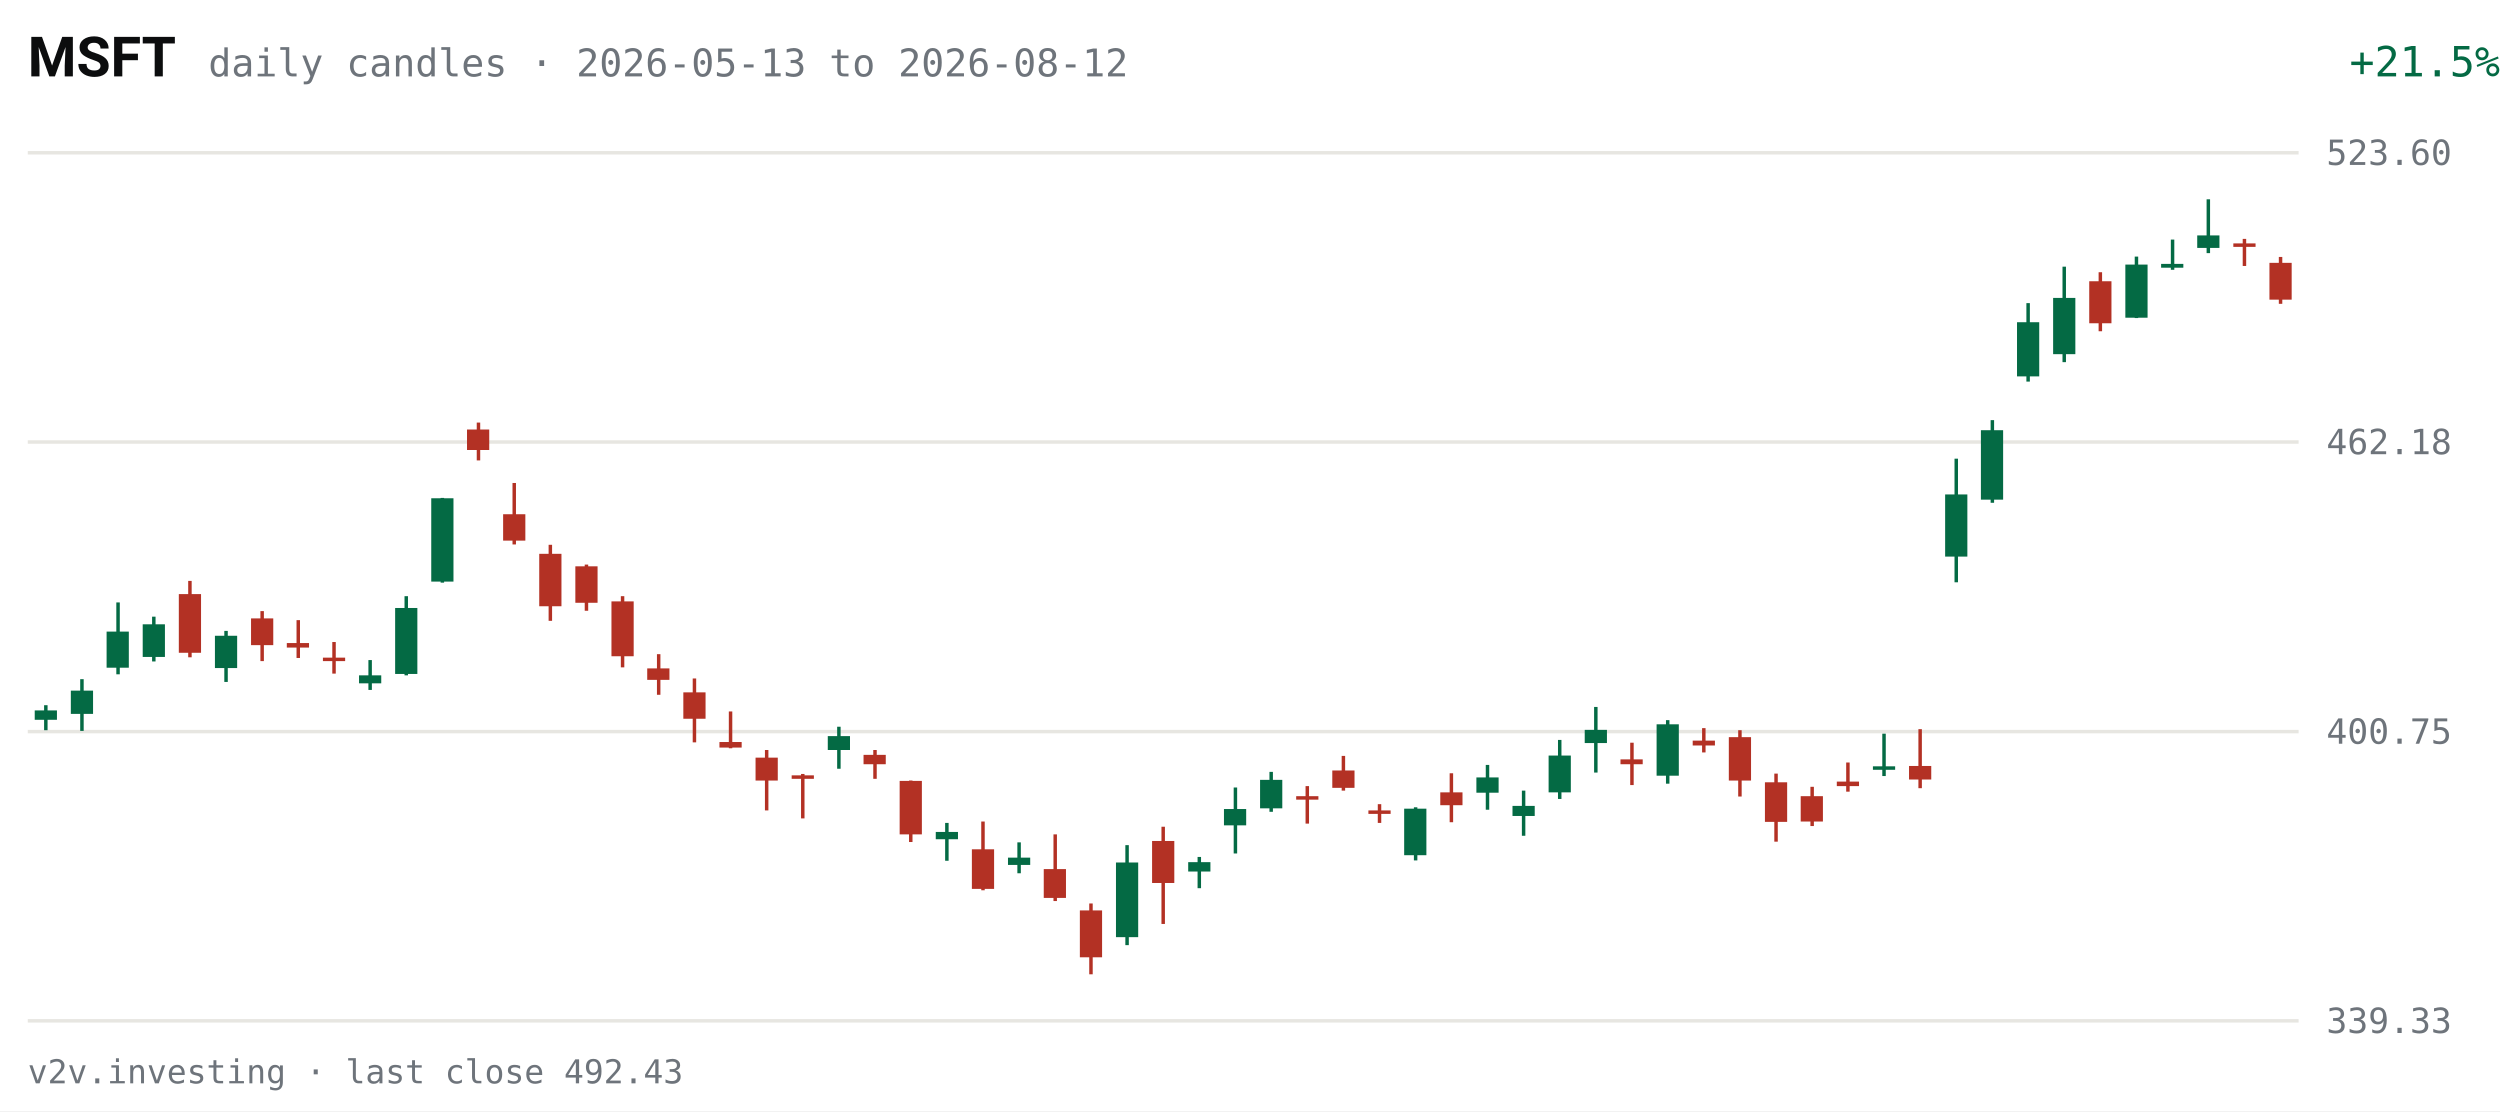
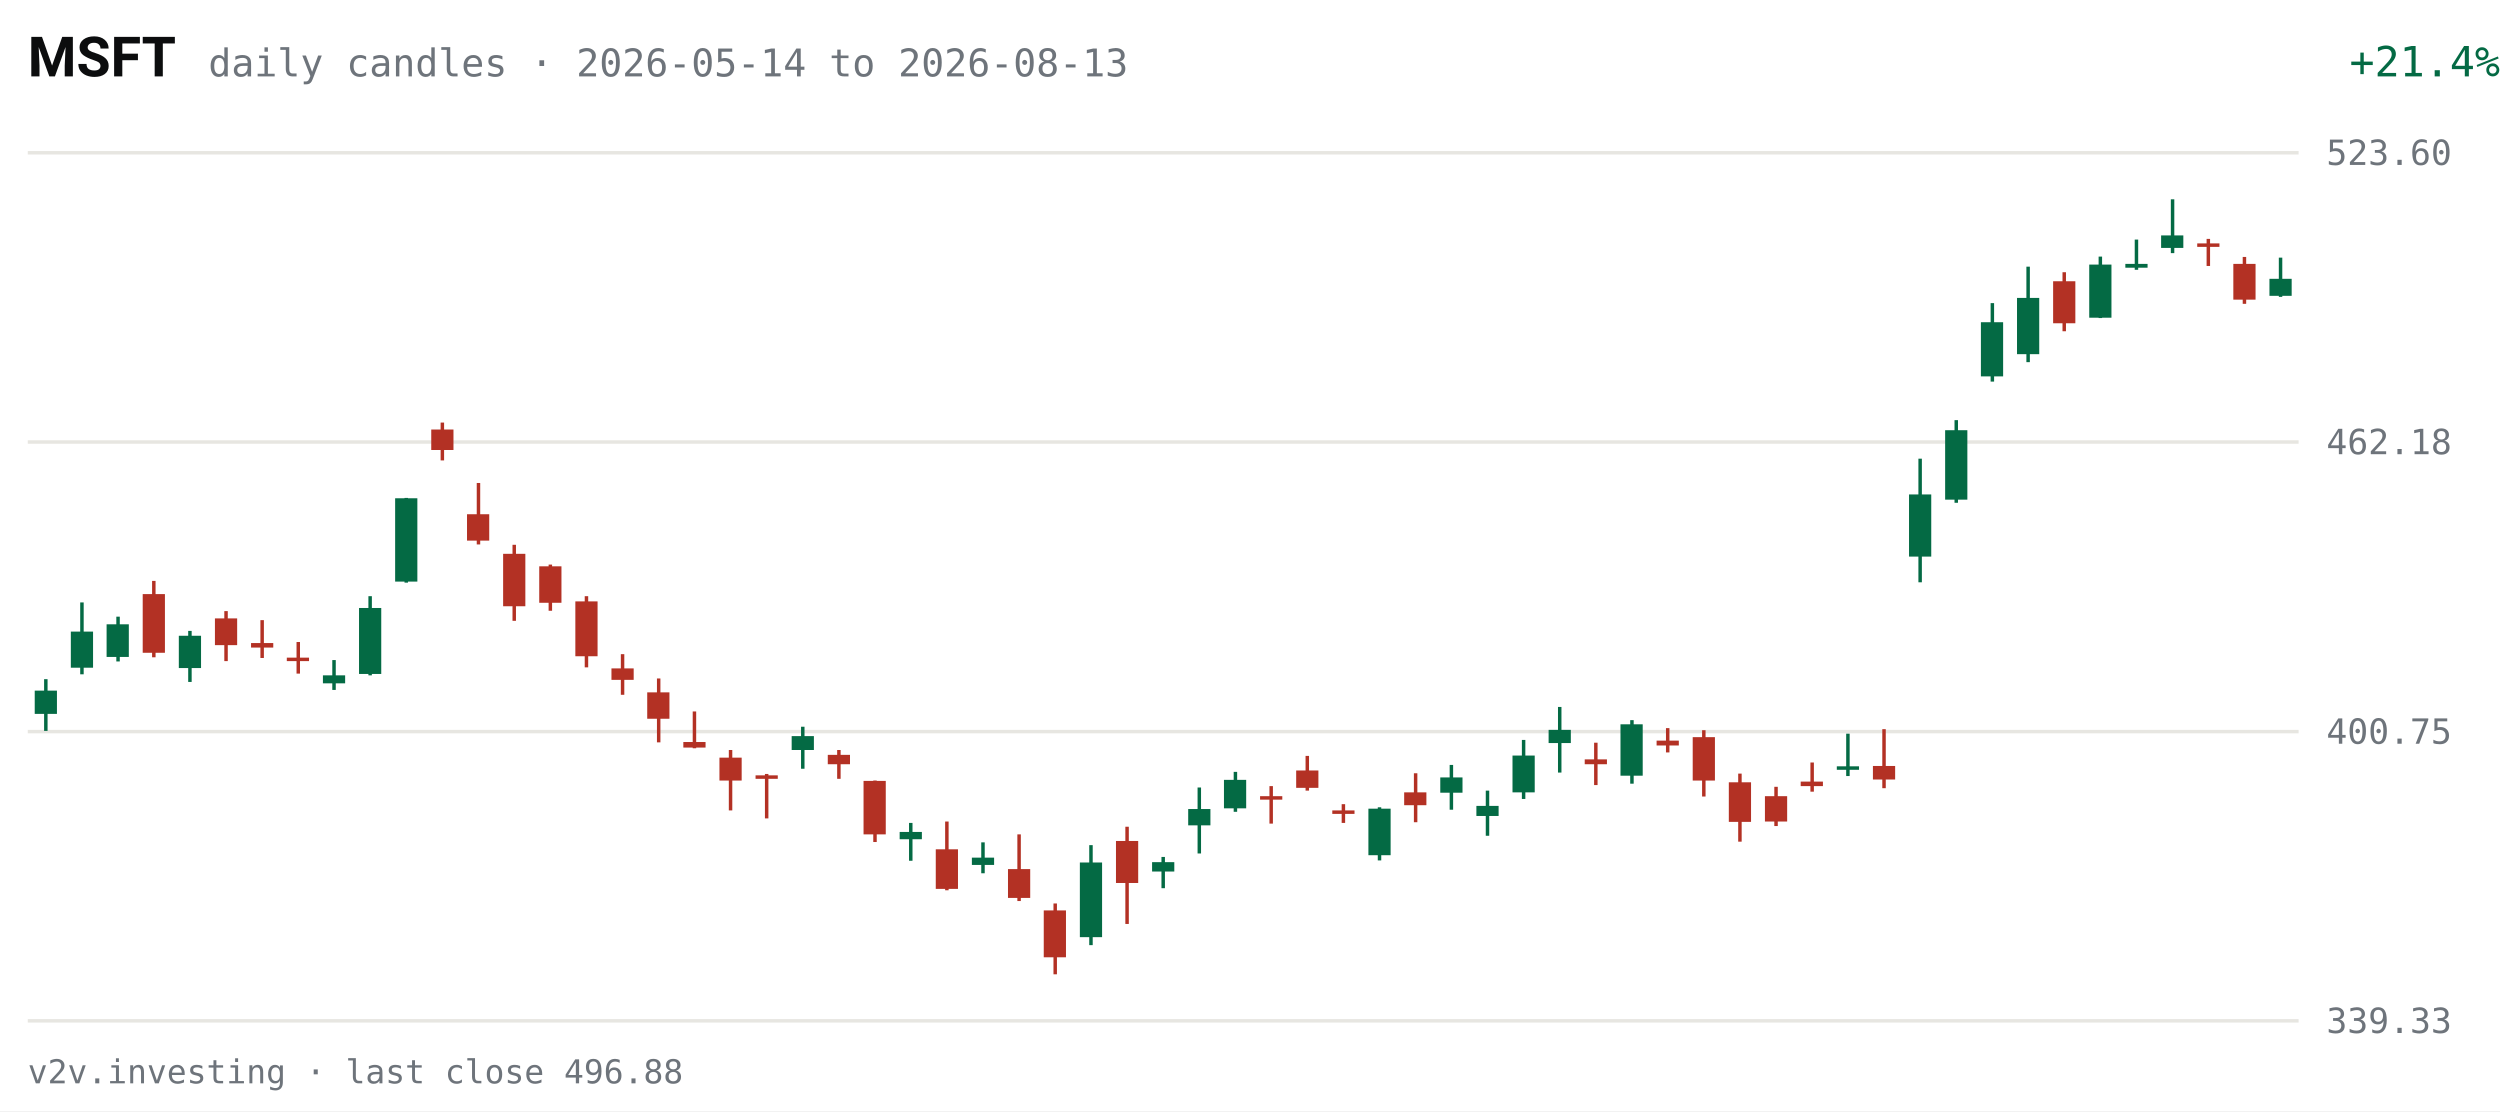
<svg xmlns="http://www.w3.org/2000/svg" viewBox="0 0 720 320" width="720" height="320" role="img" aria-label="MSFT daily candles, last 63 sessions">
  <rect width="720" height="320" fill="#FFFFFF" />
  <text x="8" y="22" fill="#0C0D0E" font-size="16" font-weight="600" font-family="system-ui,-apple-system,Segoe UI,Roboto,sans-serif">MSFT</text>
-   <text x="60" y="22" fill="#6E747B" font-size="11" font-family="ui-monospace,SFMono-Regular,Menlo,Consolas,monospace">daily candles · 2026-05-13 to 2026-08-12</text>
-   <text x="670" y="22" fill="#046A44" font-size="12" text-anchor="end" font-family="ui-monospace,SFMono-Regular,Menlo,Consolas,monospace" transform="translate(50,0)">+21.5%</text>
+   <text x="60" y="22" fill="#6E747B" font-size="11" font-family="ui-monospace,SFMono-Regular,Menlo,Consolas,monospace">daily candles · 2026-05-14 to 2026-08-13</text>
+   <text x="670" y="22" fill="#046A44" font-size="12" text-anchor="end" font-family="ui-monospace,SFMono-Regular,Menlo,Consolas,monospace" transform="translate(50,0)">+21.4%</text>
  <g font-family="ui-monospace,SFMono-Regular,Menlo,Consolas,monospace">
    <line x1="8" y1="294.0" x2="662" y2="294.0" stroke="#E7E6E1" stroke-width="1" />
    <text x="670" y="297.5" fill="#6E747B" font-size="10">339.33</text>
    <line x1="8" y1="210.7" x2="662" y2="210.7" stroke="#E7E6E1" stroke-width="1" />
    <text x="670" y="214.2" fill="#6E747B" font-size="10">400.75</text>
    <line x1="8" y1="127.3" x2="662" y2="127.3" stroke="#E7E6E1" stroke-width="1" />
    <text x="670" y="130.8" fill="#6E747B" font-size="10">462.18</text>
    <line x1="8" y1="44.0" x2="662" y2="44.0" stroke="#E7E6E1" stroke-width="1" />
    <text x="670" y="47.5" fill="#6E747B" font-size="10">523.60</text>
-     <line x1="13.2" y1="203.1" x2="13.2" y2="210.3" stroke="#046A44" stroke-width="1" />
-     <rect x="10.0" y="204.6" width="6.4" height="2.7" fill="#046A44" />
-     <line x1="23.6" y1="195.6" x2="23.6" y2="210.5" stroke="#046A44" stroke-width="1" />
-     <rect x="20.4" y="198.9" width="6.4" height="6.7" fill="#046A44" />
-     <line x1="34.0" y1="173.5" x2="34.0" y2="194.2" stroke="#046A44" stroke-width="1" />
-     <rect x="30.7" y="181.9" width="6.4" height="10.4" fill="#046A44" />
-     <line x1="44.3" y1="177.6" x2="44.3" y2="190.5" stroke="#046A44" stroke-width="1" />
-     <rect x="41.1" y="179.8" width="6.4" height="9.4" fill="#046A44" />
-     <line x1="54.7" y1="167.3" x2="54.7" y2="189.3" stroke="#B33124" stroke-width="1" />
-     <rect x="51.5" y="171.1" width="6.4" height="16.9" fill="#B33124" />
-     <line x1="65.1" y1="181.7" x2="65.1" y2="196.4" stroke="#046A44" stroke-width="1" />
-     <rect x="61.9" y="183.1" width="6.4" height="9.3" fill="#046A44" />
-     <line x1="75.5" y1="176.0" x2="75.5" y2="190.4" stroke="#B33124" stroke-width="1" />
-     <rect x="72.3" y="178.1" width="6.4" height="7.7" fill="#B33124" />
-     <line x1="85.9" y1="178.6" x2="85.9" y2="189.5" stroke="#B33124" stroke-width="1" />
-     <rect x="82.6" y="185.2" width="6.4" height="1.3" fill="#B33124" />
-     <line x1="96.2" y1="184.9" x2="96.2" y2="194.0" stroke="#B33124" stroke-width="1" />
-     <rect x="93.0" y="189.4" width="6.4" height="1.0" fill="#B33124" />
-     <line x1="106.6" y1="190.1" x2="106.6" y2="198.7" stroke="#046A44" stroke-width="1" />
-     <rect x="103.4" y="194.5" width="6.4" height="2.3" fill="#046A44" />
-     <line x1="117.0" y1="171.7" x2="117.0" y2="194.5" stroke="#046A44" stroke-width="1" />
-     <rect x="113.8" y="175.1" width="6.4" height="19.0" fill="#046A44" />
-     <line x1="127.4" y1="143.4" x2="127.4" y2="167.8" stroke="#046A44" stroke-width="1" />
-     <rect x="124.2" y="143.5" width="6.4" height="24.0" fill="#046A44" />
-     <line x1="137.8" y1="121.7" x2="137.8" y2="132.6" stroke="#B33124" stroke-width="1" />
-     <rect x="134.5" y="123.7" width="6.4" height="5.9" fill="#B33124" />
-     <line x1="148.1" y1="139.1" x2="148.1" y2="156.8" stroke="#B33124" stroke-width="1" />
-     <rect x="144.9" y="148.1" width="6.4" height="7.6" fill="#B33124" />
-     <line x1="158.5" y1="156.9" x2="158.5" y2="178.8" stroke="#B33124" stroke-width="1" />
-     <rect x="155.3" y="159.5" width="6.4" height="15.1" fill="#B33124" />
-     <line x1="168.9" y1="162.6" x2="168.9" y2="175.9" stroke="#B33124" stroke-width="1" />
-     <rect x="165.7" y="163.1" width="6.4" height="10.5" fill="#B33124" />
-     <line x1="179.3" y1="171.7" x2="179.3" y2="192.2" stroke="#B33124" stroke-width="1" />
-     <rect x="176.1" y="173.2" width="6.4" height="15.8" fill="#B33124" />
-     <line x1="189.7" y1="188.4" x2="189.7" y2="200.1" stroke="#B33124" stroke-width="1" />
-     <rect x="186.4" y="192.5" width="6.4" height="3.3" fill="#B33124" />
-     <line x1="200.0" y1="195.4" x2="200.0" y2="213.8" stroke="#B33124" stroke-width="1" />
-     <rect x="196.8" y="199.4" width="6.4" height="7.6" fill="#B33124" />
-     <line x1="210.4" y1="204.9" x2="210.4" y2="215.5" stroke="#B33124" stroke-width="1" />
-     <rect x="207.2" y="213.7" width="6.4" height="1.6" fill="#B33124" />
-     <line x1="220.8" y1="216.0" x2="220.8" y2="233.4" stroke="#B33124" stroke-width="1" />
-     <rect x="217.6" y="218.2" width="6.4" height="6.6" fill="#B33124" />
-     <line x1="231.2" y1="222.9" x2="231.2" y2="235.7" stroke="#B33124" stroke-width="1" />
-     <rect x="228.0" y="223.3" width="6.4" height="1.0" fill="#B33124" />
-     <line x1="241.6" y1="209.3" x2="241.6" y2="221.4" stroke="#046A44" stroke-width="1" />
-     <rect x="238.4" y="212.0" width="6.4" height="4.0" fill="#046A44" />
-     <line x1="252.0" y1="216.0" x2="252.0" y2="224.3" stroke="#B33124" stroke-width="1" />
-     <rect x="248.7" y="217.4" width="6.4" height="2.7" fill="#B33124" />
-     <line x1="262.3" y1="224.8" x2="262.3" y2="242.5" stroke="#B33124" stroke-width="1" />
-     <rect x="259.1" y="224.9" width="6.4" height="15.4" fill="#B33124" />
-     <line x1="272.7" y1="237.0" x2="272.7" y2="247.9" stroke="#046A44" stroke-width="1" />
-     <rect x="269.5" y="239.6" width="6.4" height="2.1" fill="#046A44" />
-     <line x1="283.1" y1="236.6" x2="283.1" y2="256.4" stroke="#B33124" stroke-width="1" />
-     <rect x="279.9" y="244.6" width="6.4" height="11.4" fill="#B33124" />
-     <line x1="293.5" y1="242.6" x2="293.5" y2="251.5" stroke="#046A44" stroke-width="1" />
-     <rect x="290.3" y="247.0" width="6.4" height="2.1" fill="#046A44" />
-     <line x1="303.9" y1="240.3" x2="303.9" y2="259.5" stroke="#B33124" stroke-width="1" />
-     <rect x="300.6" y="250.3" width="6.4" height="8.3" fill="#B33124" />
-     <line x1="314.2" y1="260.2" x2="314.2" y2="280.6" stroke="#B33124" stroke-width="1" />
-     <rect x="311.0" y="262.2" width="6.4" height="13.5" fill="#B33124" />
-     <line x1="324.6" y1="243.4" x2="324.6" y2="272.2" stroke="#046A44" stroke-width="1" />
-     <rect x="321.4" y="248.4" width="6.4" height="21.5" fill="#046A44" />
-     <line x1="335.0" y1="238.1" x2="335.0" y2="266.1" stroke="#B33124" stroke-width="1" />
-     <rect x="331.8" y="242.2" width="6.4" height="12.1" fill="#B33124" />
-     <line x1="345.4" y1="246.8" x2="345.4" y2="255.8" stroke="#046A44" stroke-width="1" />
-     <rect x="342.2" y="248.3" width="6.4" height="2.7" fill="#046A44" />
-     <line x1="355.8" y1="226.8" x2="355.8" y2="245.8" stroke="#046A44" stroke-width="1" />
-     <rect x="352.5" y="233.0" width="6.4" height="4.7" fill="#046A44" />
-     <line x1="366.1" y1="222.3" x2="366.1" y2="233.8" stroke="#046A44" stroke-width="1" />
-     <rect x="362.9" y="224.6" width="6.4" height="8.2" fill="#046A44" />
-     <line x1="376.5" y1="226.4" x2="376.5" y2="237.2" stroke="#B33124" stroke-width="1" />
-     <rect x="373.3" y="229.3" width="6.4" height="1.0" fill="#B33124" />
-     <line x1="386.9" y1="217.7" x2="386.9" y2="227.7" stroke="#B33124" stroke-width="1" />
-     <rect x="383.7" y="221.9" width="6.4" height="5.0" fill="#B33124" />
-     <line x1="397.3" y1="231.6" x2="397.3" y2="237.0" stroke="#B33124" stroke-width="1" />
-     <rect x="394.1" y="233.4" width="6.4" height="1.0" fill="#B33124" />
-     <line x1="407.7" y1="232.5" x2="407.7" y2="247.8" stroke="#046A44" stroke-width="1" />
-     <rect x="404.4" y="232.9" width="6.4" height="13.4" fill="#046A44" />
-     <line x1="418.0" y1="222.7" x2="418.0" y2="236.8" stroke="#B33124" stroke-width="1" />
-     <rect x="414.8" y="228.2" width="6.4" height="3.7" fill="#B33124" />
-     <line x1="428.4" y1="220.3" x2="428.4" y2="233.2" stroke="#046A44" stroke-width="1" />
-     <rect x="425.2" y="223.9" width="6.4" height="4.4" fill="#046A44" />
-     <line x1="438.8" y1="227.7" x2="438.8" y2="240.7" stroke="#046A44" stroke-width="1" />
-     <rect x="435.6" y="232.1" width="6.4" height="2.9" fill="#046A44" />
-     <line x1="449.2" y1="213.1" x2="449.2" y2="230.1" stroke="#046A44" stroke-width="1" />
-     <rect x="446.0" y="217.6" width="6.4" height="10.6" fill="#046A44" />
-     <line x1="459.6" y1="203.6" x2="459.6" y2="222.5" stroke="#046A44" stroke-width="1" />
-     <rect x="456.4" y="210.2" width="6.4" height="3.8" fill="#046A44" />
-     <line x1="470.0" y1="213.9" x2="470.0" y2="226.1" stroke="#B33124" stroke-width="1" />
-     <rect x="466.7" y="218.7" width="6.4" height="1.4" fill="#B33124" />
-     <line x1="480.3" y1="207.4" x2="480.3" y2="225.7" stroke="#046A44" stroke-width="1" />
-     <rect x="477.1" y="208.6" width="6.4" height="14.8" fill="#046A44" />
-     <line x1="490.7" y1="209.7" x2="490.7" y2="216.7" stroke="#B33124" stroke-width="1" />
-     <rect x="487.5" y="213.3" width="6.4" height="1.4" fill="#B33124" />
-     <line x1="501.1" y1="210.3" x2="501.1" y2="229.4" stroke="#B33124" stroke-width="1" />
-     <rect x="497.9" y="212.3" width="6.4" height="12.5" fill="#B33124" />
-     <line x1="511.5" y1="222.8" x2="511.5" y2="242.4" stroke="#B33124" stroke-width="1" />
-     <rect x="508.3" y="225.3" width="6.4" height="11.4" fill="#B33124" />
-     <line x1="521.9" y1="226.6" x2="521.9" y2="237.9" stroke="#B33124" stroke-width="1" />
-     <rect x="518.6" y="229.3" width="6.4" height="7.3" fill="#B33124" />
-     <line x1="532.2" y1="219.6" x2="532.2" y2="228.0" stroke="#B33124" stroke-width="1" />
-     <rect x="529.0" y="225.1" width="6.4" height="1.3" fill="#B33124" />
-     <line x1="542.6" y1="211.3" x2="542.6" y2="223.5" stroke="#046A44" stroke-width="1" />
-     <rect x="539.4" y="220.7" width="6.4" height="1.0" fill="#046A44" />
-     <line x1="553.0" y1="210.0" x2="553.0" y2="227.0" stroke="#B33124" stroke-width="1" />
-     <rect x="549.8" y="220.6" width="6.4" height="3.9" fill="#B33124" />
-     <line x1="563.4" y1="132.1" x2="563.4" y2="167.7" stroke="#046A44" stroke-width="1" />
-     <rect x="560.2" y="142.4" width="6.4" height="17.9" fill="#046A44" />
-     <line x1="573.8" y1="121.0" x2="573.8" y2="144.8" stroke="#046A44" stroke-width="1" />
-     <rect x="570.5" y="123.9" width="6.4" height="20.0" fill="#046A44" />
-     <line x1="584.1" y1="87.3" x2="584.1" y2="109.9" stroke="#046A44" stroke-width="1" />
-     <rect x="580.9" y="92.8" width="6.4" height="15.6" fill="#046A44" />
-     <line x1="594.5" y1="76.8" x2="594.5" y2="104.3" stroke="#046A44" stroke-width="1" />
-     <rect x="591.3" y="85.8" width="6.4" height="16.2" fill="#046A44" />
-     <line x1="604.9" y1="78.4" x2="604.9" y2="95.4" stroke="#B33124" stroke-width="1" />
-     <rect x="601.7" y="81.0" width="6.4" height="12.1" fill="#B33124" />
-     <line x1="615.3" y1="73.9" x2="615.3" y2="91.6" stroke="#046A44" stroke-width="1" />
-     <rect x="612.1" y="76.2" width="6.4" height="15.3" fill="#046A44" />
-     <line x1="625.7" y1="69.0" x2="625.7" y2="77.7" stroke="#046A44" stroke-width="1" />
-     <rect x="622.4" y="76.0" width="6.4" height="1.1" fill="#046A44" />
-     <line x1="636.0" y1="57.4" x2="636.0" y2="72.9" stroke="#046A44" stroke-width="1" />
-     <rect x="632.8" y="67.8" width="6.4" height="3.6" fill="#046A44" />
-     <line x1="646.4" y1="68.8" x2="646.4" y2="76.6" stroke="#B33124" stroke-width="1" />
-     <rect x="643.2" y="70.1" width="6.4" height="1.0" fill="#B33124" />
-     <line x1="656.8" y1="74.0" x2="656.8" y2="87.5" stroke="#B33124" stroke-width="1" />
-     <rect x="653.6" y="75.7" width="6.4" height="10.6" fill="#B33124" />
+     <line x1="13.2" y1="195.6" x2="13.2" y2="210.5" stroke="#046A44" stroke-width="1" />
+     <rect x="10.0" y="198.9" width="6.4" height="6.7" fill="#046A44" />
+     <line x1="23.6" y1="173.5" x2="23.6" y2="194.2" stroke="#046A44" stroke-width="1" />
+     <rect x="20.4" y="181.9" width="6.4" height="10.4" fill="#046A44" />
+     <line x1="34.0" y1="177.6" x2="34.0" y2="190.5" stroke="#046A44" stroke-width="1" />
+     <rect x="30.7" y="179.8" width="6.4" height="9.4" fill="#046A44" />
+     <line x1="44.3" y1="167.3" x2="44.3" y2="189.3" stroke="#B33124" stroke-width="1" />
+     <rect x="41.1" y="171.1" width="6.4" height="16.9" fill="#B33124" />
+     <line x1="54.7" y1="181.7" x2="54.7" y2="196.4" stroke="#046A44" stroke-width="1" />
+     <rect x="51.5" y="183.1" width="6.4" height="9.3" fill="#046A44" />
+     <line x1="65.1" y1="176.0" x2="65.1" y2="190.4" stroke="#B33124" stroke-width="1" />
+     <rect x="61.9" y="178.1" width="6.4" height="7.7" fill="#B33124" />
+     <line x1="75.5" y1="178.6" x2="75.5" y2="189.5" stroke="#B33124" stroke-width="1" />
+     <rect x="72.3" y="185.2" width="6.4" height="1.3" fill="#B33124" />
+     <line x1="85.9" y1="184.9" x2="85.9" y2="194.0" stroke="#B33124" stroke-width="1" />
+     <rect x="82.6" y="189.4" width="6.4" height="1.0" fill="#B33124" />
+     <line x1="96.2" y1="190.1" x2="96.2" y2="198.7" stroke="#046A44" stroke-width="1" />
+     <rect x="93.0" y="194.5" width="6.4" height="2.3" fill="#046A44" />
+     <line x1="106.6" y1="171.7" x2="106.6" y2="194.5" stroke="#046A44" stroke-width="1" />
+     <rect x="103.4" y="175.1" width="6.4" height="19.0" fill="#046A44" />
+     <line x1="117.0" y1="143.4" x2="117.0" y2="167.8" stroke="#046A44" stroke-width="1" />
+     <rect x="113.8" y="143.5" width="6.4" height="24.0" fill="#046A44" />
+     <line x1="127.4" y1="121.7" x2="127.4" y2="132.6" stroke="#B33124" stroke-width="1" />
+     <rect x="124.2" y="123.7" width="6.4" height="5.9" fill="#B33124" />
+     <line x1="137.8" y1="139.1" x2="137.8" y2="156.8" stroke="#B33124" stroke-width="1" />
+     <rect x="134.5" y="148.1" width="6.4" height="7.6" fill="#B33124" />
+     <line x1="148.1" y1="156.9" x2="148.1" y2="178.8" stroke="#B33124" stroke-width="1" />
+     <rect x="144.9" y="159.5" width="6.4" height="15.1" fill="#B33124" />
+     <line x1="158.5" y1="162.6" x2="158.5" y2="175.9" stroke="#B33124" stroke-width="1" />
+     <rect x="155.3" y="163.1" width="6.4" height="10.5" fill="#B33124" />
+     <line x1="168.9" y1="171.7" x2="168.9" y2="192.2" stroke="#B33124" stroke-width="1" />
+     <rect x="165.7" y="173.2" width="6.4" height="15.8" fill="#B33124" />
+     <line x1="179.3" y1="188.4" x2="179.3" y2="200.1" stroke="#B33124" stroke-width="1" />
+     <rect x="176.1" y="192.5" width="6.4" height="3.3" fill="#B33124" />
+     <line x1="189.7" y1="195.4" x2="189.7" y2="213.8" stroke="#B33124" stroke-width="1" />
+     <rect x="186.4" y="199.4" width="6.4" height="7.6" fill="#B33124" />
+     <line x1="200.0" y1="204.9" x2="200.0" y2="215.5" stroke="#B33124" stroke-width="1" />
+     <rect x="196.8" y="213.7" width="6.4" height="1.6" fill="#B33124" />
+     <line x1="210.4" y1="216.0" x2="210.4" y2="233.4" stroke="#B33124" stroke-width="1" />
+     <rect x="207.2" y="218.2" width="6.4" height="6.6" fill="#B33124" />
+     <line x1="220.8" y1="222.9" x2="220.8" y2="235.7" stroke="#B33124" stroke-width="1" />
+     <rect x="217.6" y="223.3" width="6.4" height="1.0" fill="#B33124" />
+     <line x1="231.2" y1="209.3" x2="231.2" y2="221.4" stroke="#046A44" stroke-width="1" />
+     <rect x="228.0" y="212.0" width="6.4" height="4.0" fill="#046A44" />
+     <line x1="241.6" y1="216.0" x2="241.6" y2="224.3" stroke="#B33124" stroke-width="1" />
+     <rect x="238.4" y="217.4" width="6.4" height="2.7" fill="#B33124" />
+     <line x1="252.0" y1="224.8" x2="252.0" y2="242.5" stroke="#B33124" stroke-width="1" />
+     <rect x="248.7" y="224.9" width="6.4" height="15.4" fill="#B33124" />
+     <line x1="262.3" y1="237.0" x2="262.3" y2="247.9" stroke="#046A44" stroke-width="1" />
+     <rect x="259.1" y="239.6" width="6.4" height="2.1" fill="#046A44" />
+     <line x1="272.7" y1="236.6" x2="272.7" y2="256.4" stroke="#B33124" stroke-width="1" />
+     <rect x="269.5" y="244.6" width="6.4" height="11.4" fill="#B33124" />
+     <line x1="283.1" y1="242.6" x2="283.1" y2="251.5" stroke="#046A44" stroke-width="1" />
+     <rect x="279.9" y="247.0" width="6.4" height="2.1" fill="#046A44" />
+     <line x1="293.5" y1="240.3" x2="293.5" y2="259.5" stroke="#B33124" stroke-width="1" />
+     <rect x="290.3" y="250.3" width="6.4" height="8.3" fill="#B33124" />
+     <line x1="303.9" y1="260.2" x2="303.9" y2="280.6" stroke="#B33124" stroke-width="1" />
+     <rect x="300.6" y="262.2" width="6.4" height="13.5" fill="#B33124" />
+     <line x1="314.2" y1="243.4" x2="314.2" y2="272.2" stroke="#046A44" stroke-width="1" />
+     <rect x="311.0" y="248.4" width="6.4" height="21.5" fill="#046A44" />
+     <line x1="324.6" y1="238.1" x2="324.6" y2="266.1" stroke="#B33124" stroke-width="1" />
+     <rect x="321.4" y="242.2" width="6.4" height="12.1" fill="#B33124" />
+     <line x1="335.0" y1="246.8" x2="335.0" y2="255.8" stroke="#046A44" stroke-width="1" />
+     <rect x="331.8" y="248.3" width="6.4" height="2.7" fill="#046A44" />
+     <line x1="345.4" y1="226.8" x2="345.4" y2="245.8" stroke="#046A44" stroke-width="1" />
+     <rect x="342.2" y="233.0" width="6.4" height="4.7" fill="#046A44" />
+     <line x1="355.8" y1="222.3" x2="355.8" y2="233.8" stroke="#046A44" stroke-width="1" />
+     <rect x="352.5" y="224.6" width="6.4" height="8.2" fill="#046A44" />
+     <line x1="366.1" y1="226.4" x2="366.1" y2="237.2" stroke="#B33124" stroke-width="1" />
+     <rect x="362.9" y="229.3" width="6.4" height="1.0" fill="#B33124" />
+     <line x1="376.5" y1="217.7" x2="376.5" y2="227.7" stroke="#B33124" stroke-width="1" />
+     <rect x="373.3" y="221.9" width="6.4" height="5.0" fill="#B33124" />
+     <line x1="386.9" y1="231.6" x2="386.9" y2="237.0" stroke="#B33124" stroke-width="1" />
+     <rect x="383.7" y="233.4" width="6.4" height="1.0" fill="#B33124" />
+     <line x1="397.3" y1="232.5" x2="397.3" y2="247.8" stroke="#046A44" stroke-width="1" />
+     <rect x="394.1" y="232.9" width="6.4" height="13.4" fill="#046A44" />
+     <line x1="407.7" y1="222.7" x2="407.7" y2="236.8" stroke="#B33124" stroke-width="1" />
+     <rect x="404.4" y="228.2" width="6.4" height="3.7" fill="#B33124" />
+     <line x1="418.0" y1="220.3" x2="418.0" y2="233.2" stroke="#046A44" stroke-width="1" />
+     <rect x="414.8" y="223.9" width="6.4" height="4.4" fill="#046A44" />
+     <line x1="428.4" y1="227.7" x2="428.4" y2="240.7" stroke="#046A44" stroke-width="1" />
+     <rect x="425.2" y="232.1" width="6.4" height="2.9" fill="#046A44" />
+     <line x1="438.8" y1="213.1" x2="438.8" y2="230.1" stroke="#046A44" stroke-width="1" />
+     <rect x="435.6" y="217.6" width="6.4" height="10.6" fill="#046A44" />
+     <line x1="449.2" y1="203.6" x2="449.2" y2="222.5" stroke="#046A44" stroke-width="1" />
+     <rect x="446.0" y="210.2" width="6.4" height="3.8" fill="#046A44" />
+     <line x1="459.6" y1="213.9" x2="459.6" y2="226.1" stroke="#B33124" stroke-width="1" />
+     <rect x="456.4" y="218.7" width="6.4" height="1.4" fill="#B33124" />
+     <line x1="470.0" y1="207.4" x2="470.0" y2="225.7" stroke="#046A44" stroke-width="1" />
+     <rect x="466.7" y="208.6" width="6.4" height="14.8" fill="#046A44" />
+     <line x1="480.3" y1="209.7" x2="480.3" y2="216.7" stroke="#B33124" stroke-width="1" />
+     <rect x="477.1" y="213.3" width="6.4" height="1.4" fill="#B33124" />
+     <line x1="490.7" y1="210.3" x2="490.7" y2="229.4" stroke="#B33124" stroke-width="1" />
+     <rect x="487.5" y="212.3" width="6.4" height="12.5" fill="#B33124" />
+     <line x1="501.1" y1="222.8" x2="501.1" y2="242.4" stroke="#B33124" stroke-width="1" />
+     <rect x="497.9" y="225.3" width="6.4" height="11.4" fill="#B33124" />
+     <line x1="511.5" y1="226.6" x2="511.5" y2="237.9" stroke="#B33124" stroke-width="1" />
+     <rect x="508.3" y="229.3" width="6.4" height="7.3" fill="#B33124" />
+     <line x1="521.9" y1="219.6" x2="521.9" y2="228.0" stroke="#B33124" stroke-width="1" />
+     <rect x="518.6" y="225.1" width="6.4" height="1.3" fill="#B33124" />
+     <line x1="532.2" y1="211.3" x2="532.2" y2="223.5" stroke="#046A44" stroke-width="1" />
+     <rect x="529.0" y="220.7" width="6.4" height="1.0" fill="#046A44" />
+     <line x1="542.6" y1="210.0" x2="542.6" y2="227.0" stroke="#B33124" stroke-width="1" />
+     <rect x="539.4" y="220.6" width="6.4" height="3.9" fill="#B33124" />
+     <line x1="553.0" y1="132.1" x2="553.0" y2="167.7" stroke="#046A44" stroke-width="1" />
+     <rect x="549.8" y="142.4" width="6.4" height="17.9" fill="#046A44" />
+     <line x1="563.4" y1="121.0" x2="563.4" y2="144.8" stroke="#046A44" stroke-width="1" />
+     <rect x="560.2" y="123.9" width="6.4" height="20.0" fill="#046A44" />
+     <line x1="573.8" y1="87.3" x2="573.8" y2="109.9" stroke="#046A44" stroke-width="1" />
+     <rect x="570.5" y="92.8" width="6.4" height="15.6" fill="#046A44" />
+     <line x1="584.1" y1="76.8" x2="584.1" y2="104.3" stroke="#046A44" stroke-width="1" />
+     <rect x="580.9" y="85.8" width="6.4" height="16.2" fill="#046A44" />
+     <line x1="594.5" y1="78.4" x2="594.5" y2="95.4" stroke="#B33124" stroke-width="1" />
+     <rect x="591.3" y="81.0" width="6.4" height="12.1" fill="#B33124" />
+     <line x1="604.9" y1="73.9" x2="604.9" y2="91.6" stroke="#046A44" stroke-width="1" />
+     <rect x="601.7" y="76.2" width="6.4" height="15.3" fill="#046A44" />
+     <line x1="615.3" y1="69.0" x2="615.3" y2="77.7" stroke="#046A44" stroke-width="1" />
+     <rect x="612.1" y="76.0" width="6.4" height="1.1" fill="#046A44" />
+     <line x1="625.7" y1="57.4" x2="625.7" y2="72.9" stroke="#046A44" stroke-width="1" />
+     <rect x="622.4" y="67.8" width="6.4" height="3.6" fill="#046A44" />
+     <line x1="636.0" y1="68.8" x2="636.0" y2="76.6" stroke="#B33124" stroke-width="1" />
+     <rect x="632.8" y="70.1" width="6.4" height="1.0" fill="#B33124" />
+     <line x1="646.4" y1="74.0" x2="646.4" y2="87.5" stroke="#B33124" stroke-width="1" />
+     <rect x="643.2" y="76.0" width="6.4" height="10.3" fill="#B33124" />
+     <line x1="656.8" y1="74.2" x2="656.8" y2="85.5" stroke="#046A44" stroke-width="1" />
+     <rect x="653.6" y="80.3" width="6.4" height="4.9" fill="#046A44" />
  </g>
-   <text x="8" y="312" fill="#6E747B" font-size="9.5" font-family="ui-monospace,SFMono-Regular,Menlo,Consolas,monospace">v2v.investing · last close 492.43</text>
+   <text x="8" y="312" fill="#6E747B" font-size="9.5" font-family="ui-monospace,SFMono-Regular,Menlo,Consolas,monospace">v2v.investing · last close 496.88</text>
</svg>
